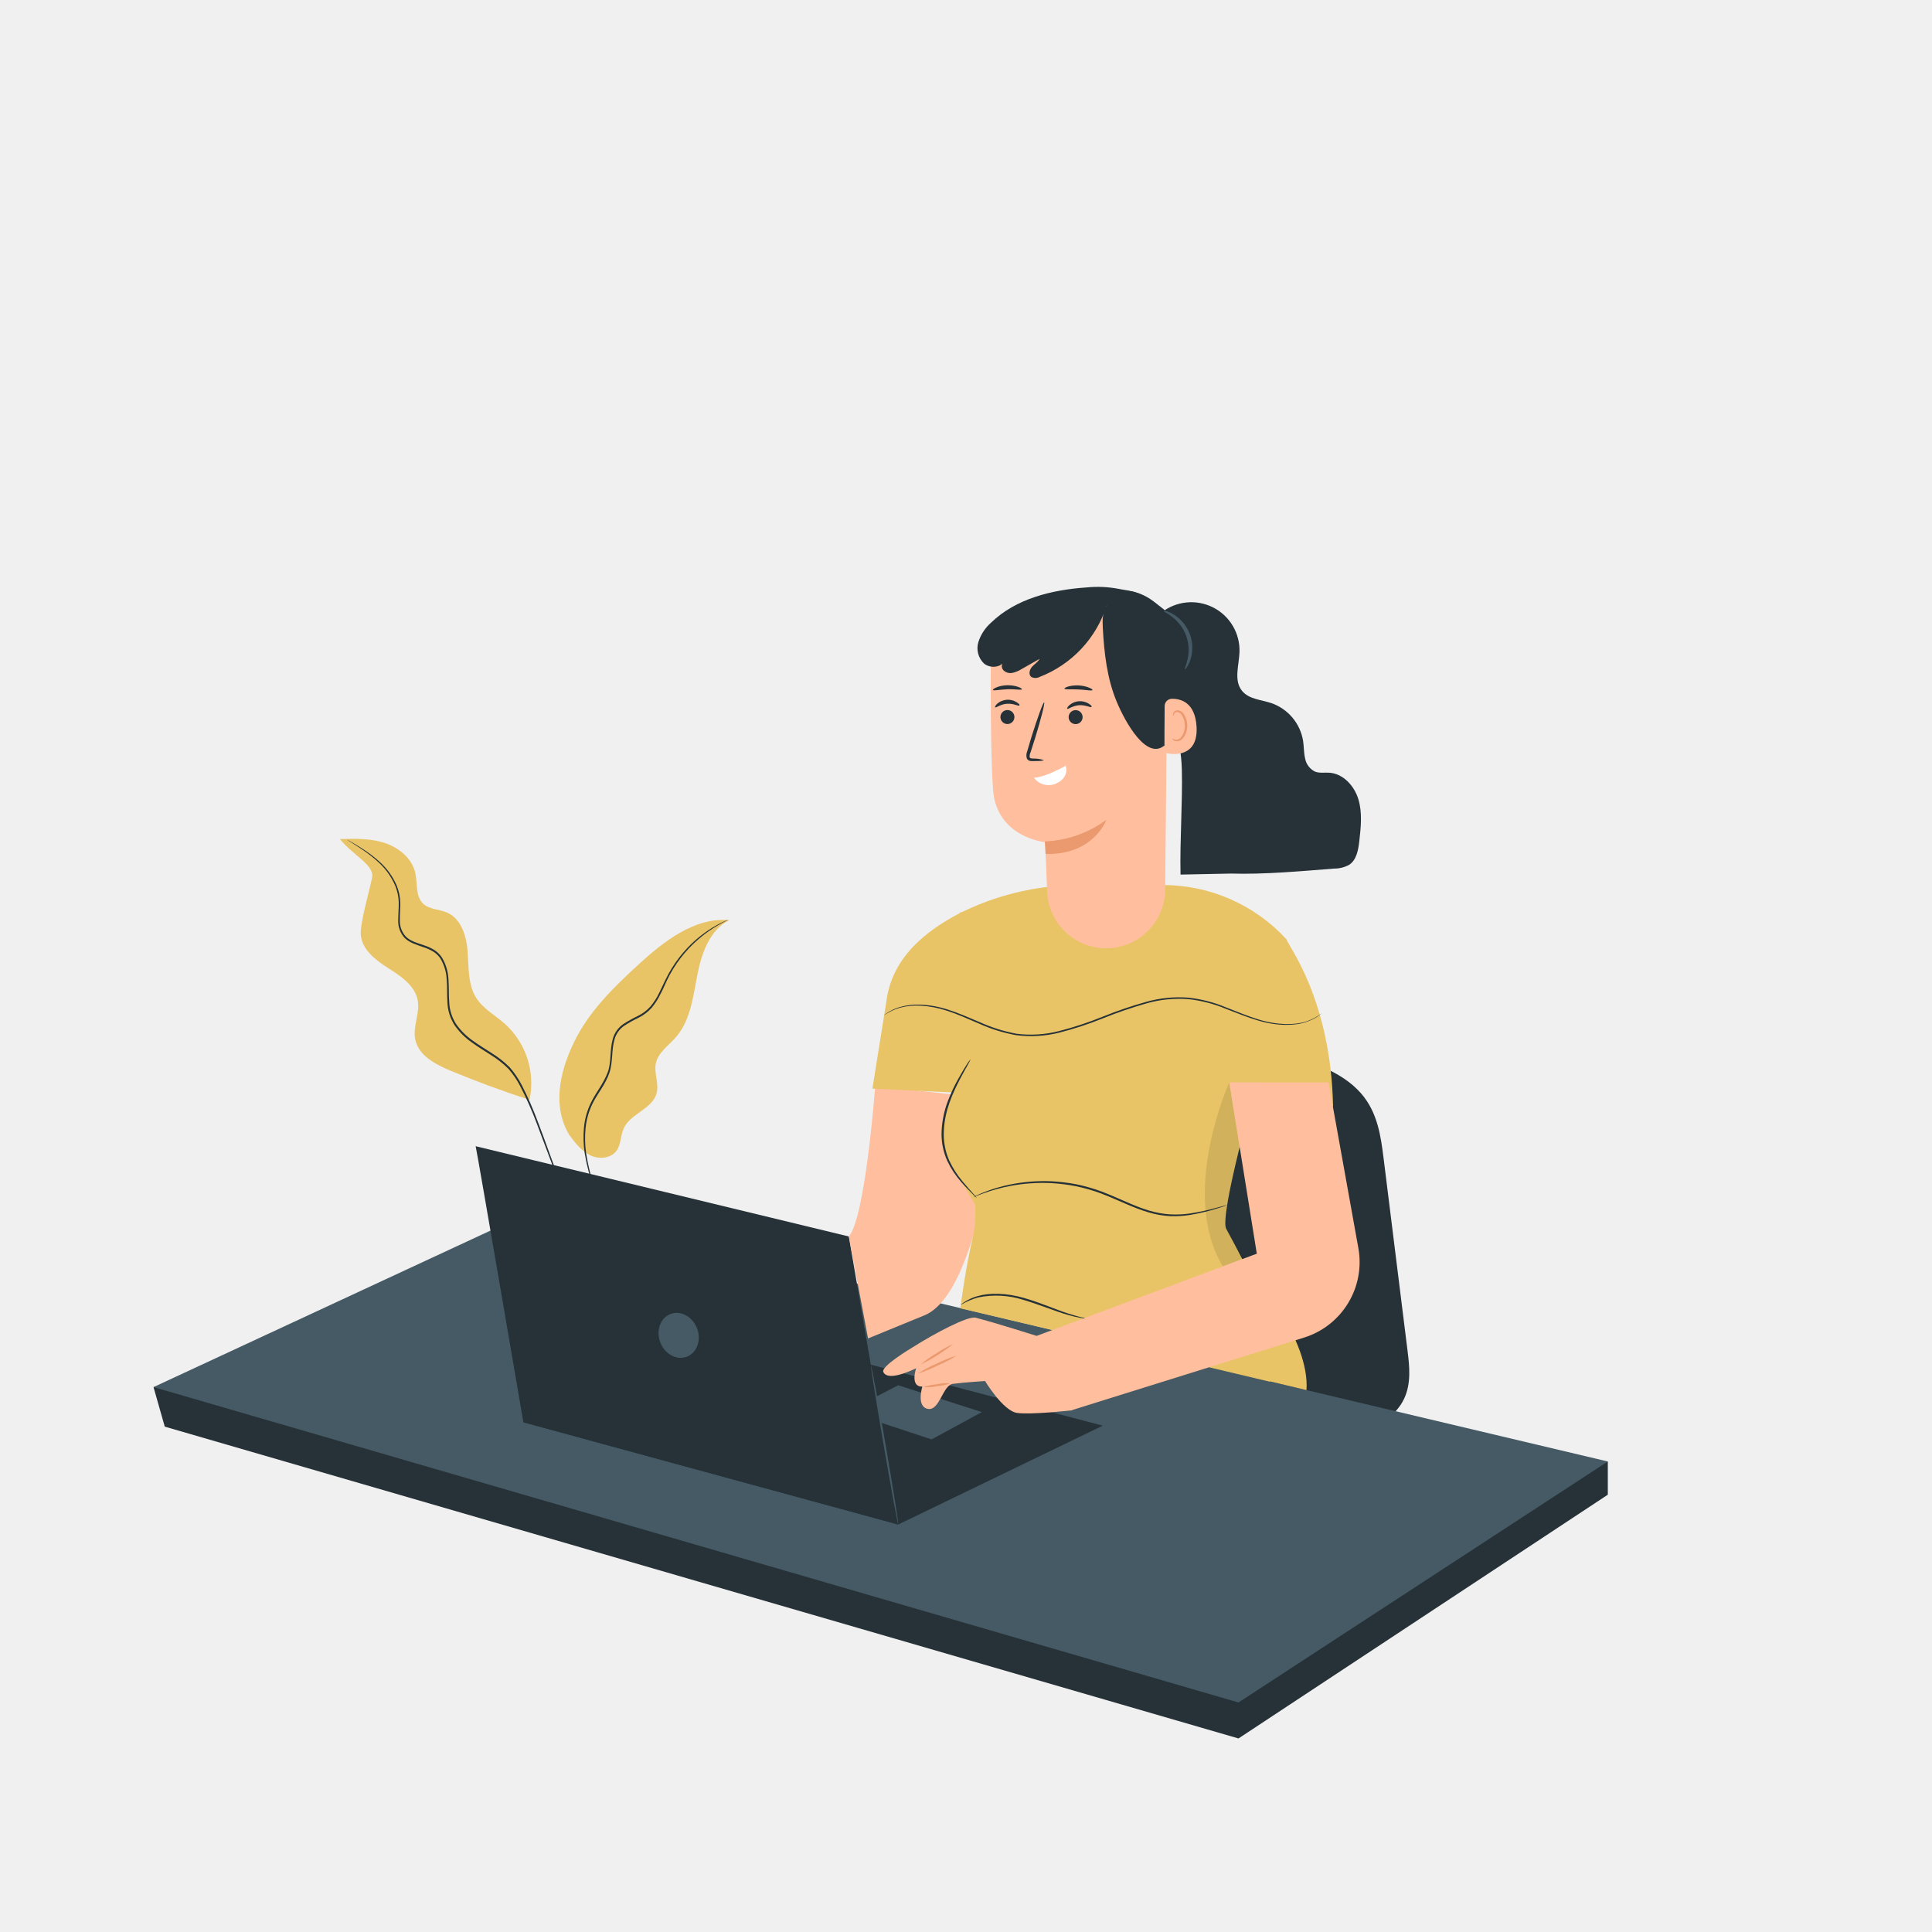
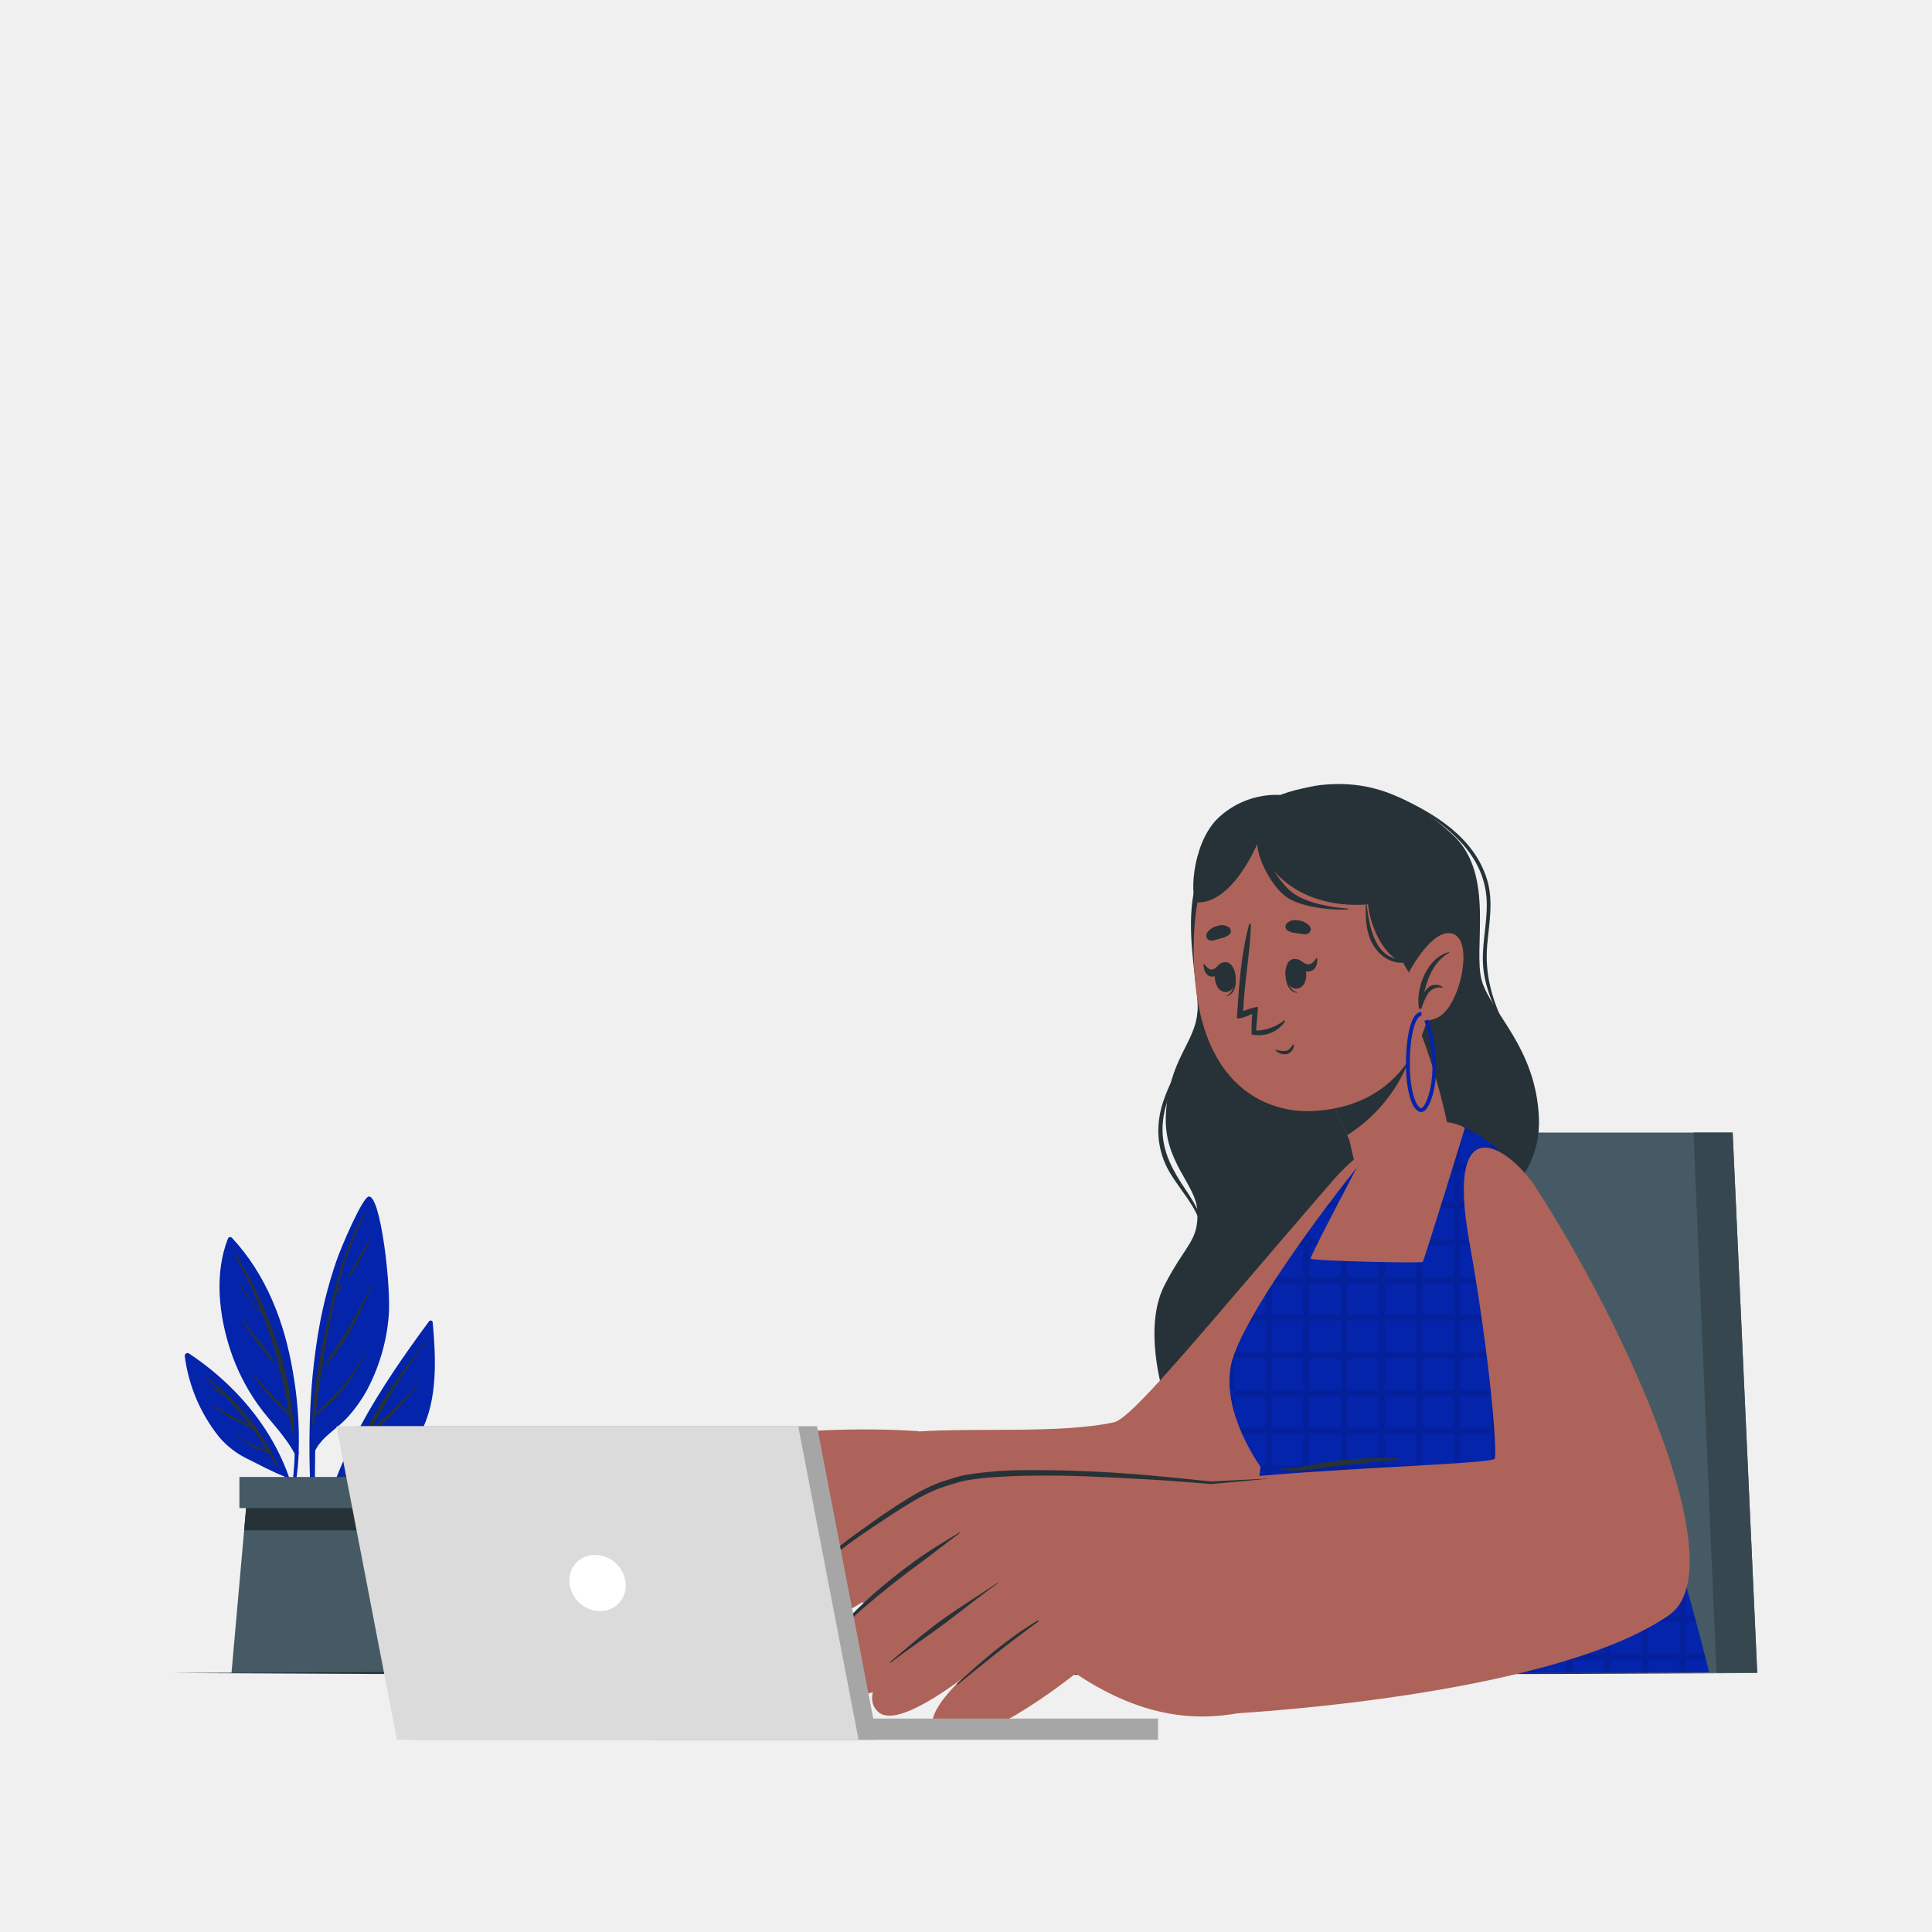
<svg xmlns="http://www.w3.org/2000/svg" viewBox="0 0 500 500">
-   <g id="freepik--Plants--inject-196">
-     <path d="M88,217.18c3.31,4.16,8.91,6.63,8.3,9.93-.55,2.94-3.17,11.83-2.93,14.81.31,3.88,3.87,6.58,7.15,8.66s6.93,4.55,7.6,8.38c.58,3.31-1.32,6.7-.67,10,.81,4.18,5.21,6.5,9.14,8.13q10.07,4.19,20.45,7.55A20.74,20.74,0,0,0,130.71,265c-2.54-2.24-5.69-3.92-7.49-6.79-2.15-3.43-1.9-7.76-2.18-11.79s-1.61-8.6-5.31-10.23c-2.06-.91-4.64-.79-6.25-2.35-2-1.93-1.4-5.2-2-7.91-.84-3.78-4.25-6.57-7.94-7.78s-7.65-1.1-11.53-1" style="fill:#E8C466" />
-     <path d="M147.45,293.92c-4.6-7.46-2.68-16.44,1.16-24.32s10.27-14.17,16.74-20.08,14.47-12.2,23.36-11.38c-5.1,2.57-7.19,8.69-8.27,14.31s-1.77,11.68-5.54,16c-1.89,2.16-4.58,3.93-5.17,6.74-.53,2.55.87,5.24.2,7.75-1.09,4.08-6.76,5.23-8.51,9.07-.85,1.86-.67,4.14-1.86,5.79-1.52,2.1-4.74,2.28-7,1.1s-3.9-3.35-5.42-5.44" style="fill:#E8C466" />
-     <path d="M149.16,315a31.16,31.16,0,0,1-2.32-4.15c-1.34-2.76-3-6.88-4.88-12-1-2.57-2-5.38-3.15-8.37a87.75,87.75,0,0,0-4.16-9.35,22.25,22.25,0,0,0-3.07-4.52,25.08,25.08,0,0,0-4.49-3.55c-1.64-1.07-3.37-2.08-5-3.29a17.89,17.89,0,0,1-4.41-4.4,11.71,11.71,0,0,1-1.89-5.95c-.15-2.05,0-4.06-.19-6a11.5,11.5,0,0,0-1.63-5.37A6.08,6.08,0,0,0,112,246.2a12,12,0,0,0-2.46-1.09c-1.67-.59-3.48-1.08-4.79-2.34a6.42,6.42,0,0,1-1.69-4.73c0-1.63.18-3.17.13-4.64a12.2,12.2,0,0,0-.88-4.11,17.38,17.38,0,0,0-4.16-5.95,32.43,32.43,0,0,0-4.34-3.44c-1.26-.85-2.27-1.48-2.95-1.91l-.77-.49a1.52,1.52,0,0,1-.26-.19l.28.14.8.45c.7.4,1.73,1,3,1.83a31.63,31.63,0,0,1,4.43,3.4,17.5,17.5,0,0,1,4.3,6,12.34,12.34,0,0,1,.94,4.23c.06,1.52-.13,3.07-.1,4.66a6,6,0,0,0,1.58,4.4c1.19,1.15,2.93,1.63,4.63,2.21a13.14,13.14,0,0,1,2.56,1.13,6.64,6.64,0,0,1,2.09,2,11.85,11.85,0,0,1,1.71,5.59c.17,2,.05,4,.21,6a11.18,11.18,0,0,0,1.8,5.7,17.4,17.4,0,0,0,4.29,4.27c1.62,1.19,3.35,2.2,5,3.29a25.29,25.29,0,0,1,4.57,3.62,23.18,23.18,0,0,1,3.14,4.65,87.92,87.92,0,0,1,4.13,9.42c1.16,3,2.16,5.82,3.1,8.39,1.86,5.14,3.43,9.27,4.71,12.05.66,1.37,1.16,2.45,1.57,3.14.18.33.32.6.44.81A1.29,1.29,0,0,1,149.16,315Z" style="fill:#263238" />
-     <path d="M188.5,238a4.33,4.33,0,0,1-.79.43c-.52.26-1.29.66-2.24,1.23a33.69,33.69,0,0,0-7.29,5.88,32.85,32.85,0,0,0-3.92,5.13,35.11,35.11,0,0,0-1.72,3.17c-.53,1.12-1,2.3-1.64,3.48a17.08,17.08,0,0,1-2.21,3.45,11,11,0,0,1-3.4,2.6,33.26,33.26,0,0,0-3.78,2.12,6.34,6.34,0,0,0-2.46,3.46c-.84,2.85-.39,5.94-1.36,8.75s-2.79,5-4,7.25a18.42,18.42,0,0,0-2.14,7,26.89,26.89,0,0,0,.13,6.45,56,56,0,0,0,2.23,9.13c.33,1,.59,1.84.78,2.44a4.76,4.76,0,0,1,.24.86.88.88,0,0,1-.1-.2q-.09-.26-.24-.63c-.21-.54-.51-1.36-.87-2.41a51.14,51.14,0,0,1-2.4-9.14,26.91,26.91,0,0,1-.2-6.54,18.65,18.65,0,0,1,2.15-7.2c1.26-2.34,3-4.51,4-7.18s.47-5.72,1.34-8.74a6.91,6.91,0,0,1,2.65-3.73,34.46,34.46,0,0,1,3.85-2.15,10.6,10.6,0,0,0,3.26-2.48,16.72,16.72,0,0,0,2.16-3.34c.59-1.16,1.11-2.33,1.66-3.46a34.77,34.77,0,0,1,1.76-3.2,32.89,32.89,0,0,1,4-5.16,31.81,31.81,0,0,1,7.45-5.79,24.06,24.06,0,0,1,2.3-1.15A6.71,6.71,0,0,1,188.5,238Z" style="fill:#263238" />
+   <g id="freepik--Plant--inject-80">
+     <path d="M111,342c-12.44,16.85-25.41,36.4-28.57,57.53a.28.28,0,0,0,.55.11,124.71,124.71,0,0,1,5.5-16.92c8.18-2.25,16.21-4.1,20.5-12.22,4.38-8.34,3.82-19.22,3-28.31C111.89,341.65,111.23,341.63,111,342Z" style="fill:#0424AC" />
+     <path d="M88.58,382.51c5.59-12.54,12.77-25.13,21.89-35.45.06-.06.15,0,.1.11-6,7.34-10.51,15.34-14.94,23.48,4.12-4.18,8.63-7.93,12.53-12.36.08-.09.2,0,.13.12-3.88,4.65-8.11,9.7-13.15,13.14-1.36,2.5-2.72,5-4.11,7.51.34-.19.69-.36,1-.53.06,0,.11.06.05.09-.38.2-.76.4-1.16.57-.66,1.18-1.31,2.37-2,3.55C88.83,383,88.46,382.78,88.58,382.51Z" style="fill:#263238" />
+     <path d="M92.74,378.14a74.54,74.54,0,0,0,9.55-6.38c.08-.07.2.05.12.12a51,51,0,0,1-9.53,6.49C92.72,378.45,92.59,378.22,92.74,378.14Z" style="fill:#263238" />
+     <path d="M81,396.34c0,.25.46.25.46,0,.06-7,0-13.95.11-20.94,1.78-3.6,5.6-5.59,8.26-8.47a37.41,37.41,0,0,0,5-6.91,49.57,49.57,0,0,0,5.75-19.19c.74-7.45-2.09-32-5.22-31.15-1.63.44-6.89,12.6-8.29,16.62a115.48,115.48,0,0,0-5,20.39C79.51,363.05,79.73,379.86,81,396.34Z" style="fill:#0424AC" />
+     <path d="M80.92,366.32l0,0c.38-8.81,2.37-17.7,4.22-26.24,2-9.2,4.34-17.86,9.08-26.06.08-.16.31,0,.23.13a97.36,97.36,0,0,0-7.29,20c.32-.49.7-1,1-1.43.13-.19.44,0,.31.18A12.25,12.25,0,0,1,87.05,335L87,335c-1.63,6.58-2.8,13.3-3.8,20l.22-.26c0-.05.14,0,.1.08-.12.22-.26.44-.39.67-.51,3.4-1,6.8-1.45,10.17,6.07-5.18,11.24-11.29,14.17-18.82,0,0,.07,0,0,0-2.86,7.8-7.37,14.74-14.31,19.48l-.39,2.72c0,.19-.32.14-.32,0,0-.81,0-1.61.07-2.41A.2.2,0,0,1,80.92,366.32Z" style="fill:#263238" />
+     <path d="M83.78,353.57c4.63-6.92,9-13.63,12.35-21.28,0-.08.18,0,.15.07C93.42,340,89.42,347.65,84,353.75,83.9,353.87,83.68,353.71,83.78,353.57Z" style="fill:#263238" />
+     <path d="M89.93,330.58c1.92-3.39,3.95-6.7,5.75-10.16,0-.1.19,0,.15.08a53.15,53.15,0,0,1-5.6,10.26A.18.18,0,0,1,89.93,330.58Z" style="fill:#263238" />
+     <path d="M89.18,332.06a0,0,0,0,1,0,.06S89.15,332.06,89.18,332.06Z" style="fill:#263238" />
+     <path d="M76.26,376.22a71.51,71.51,0,0,1-1.62,13.7c.07.5.14,1,.21,1.51a65.66,65.66,0,0,0,2.45-15.28.48.48,0,0,0,0-.48h0A100.7,100.7,0,0,0,75.79,355C73.63,342.17,68.93,329.9,60,320.31a.65.65,0,0,0-1,.2c-3.6,9.15-2.34,20.07.72,29.2a53.29,53.29,0,0,0,7.08,13.87C69.88,367.88,73.78,371.52,76.26,376.22Z" style="fill:#0424AC" />
+     <path d="M61.06,324.59c8.45,13.72,14.33,30,15,46.19,0,.28-.47.36-.51.07-.2-1.46-.42-2.9-.65-4.34h0c-3.49-3.34-7.08-6.88-9.59-11.06,0-.08.06-.16.12-.1a116.27,116.27,0,0,0,9.32,10.14c-.61-3.58-1.32-7.11-2.17-10.58l-.67-.78c-.15-.18.1-.43.25-.26l.2.23a122.73,122.73,0,0,0-4.42-14c-2.15-2.57-4.55-4.78-6.12-7.88a.06.06,0,0,1,.11-.06c1.26,1.77,2.48,3.54,3.91,5.19.57.65,1.19,1.26,1.78,1.9a108.7,108.7,0,0,0-6.91-14.43C60.61,324.57,60.93,324.39,61.06,324.59Z" style="fill:#263238" />
+     <path d="M62.77,341.51c2.73,3.68,5.85,7.19,8.38,11,.08.11-.08.22-.17.13-3.26-3.06-6-7.24-8.39-11C62.51,341.5,62.69,341.41,62.77,341.51Z" style="fill:#263238" />
+     <path d="M71.54,353.35l.11.12a.08.08,0,1,1-.12.12l-.12-.11A.09.09,0,0,1,71.54,353.35Z" style="fill:#263238" />
+     <path d="M47.82,351a42.09,42.09,0,0,0,8.92,20.93A22.23,22.23,0,0,0,64,377.53c3.13,1.55,6.41,3.34,9.65,4.61A62.66,62.66,0,0,1,77,394.28c.11-.36.21-.72.31-1.08-2.08-17.87-13.64-33.14-28.43-42.94A.72.72,0,0,0,47.82,351Z" style="fill:#0424AC" />
+     <path d="M52.93,356.24c-.1-.09,0-.28.15-.19a60.39,60.39,0,0,1,18.84,23.22c.11.24-.22.46-.36.22-.69-1.21-1.39-2.38-2.1-3.53h0c-3.38-.64-6.58-3-9.08-5.27-.07-.06,0-.16.1-.1a20.42,20.42,0,0,0,4.27,3c1.38.7,2.86,1.14,4.29,1.7q-1.87-3-3.92-5.73A39.27,39.27,0,0,1,55,363.85c-.1-.07,0-.23.09-.16a103.08,103.08,0,0,0,9.43,5A83.88,83.88,0,0,0,57.84,361c-1.15-.61-2.32-1.22-3.43-1.86a.1.1,0,0,1,.08-.18,12.73,12.73,0,0,1,2.62,1.29C55.78,358.87,54.4,357.54,52.93,356.24Z" style="fill:#263238" />
+     <path d="M53.24,362.41a3.93,3.93,0,0,1,.57.41c.06,0,0,.11-.07.09a3.91,3.91,0,0,1-.59-.34C53.05,362.51,53.14,362.34,53.24,362.41Z" style="fill:#263238" />
+     <polygon points="100.43 432.97 59.91 432.97 63.18 396.06 63.9 387.93 96.44 387.93 97.16 396.06 100.43 432.97" style="fill:#455a64" />
+     <polygon points="97.16 396.06 63.18 396.06 63.9 387.93 96.44 387.93 97.16 396.06" style="fill:#263238" />
+     <rect x="61.96" y="382.24" width="36.42" height="8.05" style="fill:#455a64" />
  </g>
-   <g id="freepik--Character--inject-196">
-     <path d="M300.4,273.19c9.38-.81,18.91-1.62,28.24-.5s18.57,4.47,23.63,10.31c4.25,4.91,5.08,11,5.8,16.75l6.18,49.65c.53,4.21,1,8.58-.86,12.58-4.12,8.75-19.29,12.88-31.38,10.15a37.26,37.26,0,0,1-25.15-19.46c-4.31-8.7-4.86-18.12-5.36-27.36L298.75,275l1.22-.8" style="fill:#263238" />
-     <polygon points="39.73 358.98 42.64 369.21 320.52 449.91 416.1 386.83 416.1 378.23 39.73 358.98" style="fill:#263238" />
-     <polygon points="139.41 312.68 416.1 378.23 320.52 440.6 39.73 358.98 139.41 312.68" style="fill:#455a64" />
-     <polygon points="285.39 368.96 232.47 394.54 135.45 368.08 183.08 342.06 285.39 368.96" style="fill:#263238" />
-     <polygon points="227.04 367.88 241.09 372.52 254.1 365.45 232.45 358.5 219.81 365.06 227.04 367.88" style="fill:#455a64" />
-     <path d="M123.1,296.64c.44,1.76,12.35,71.44,12.35,71.44l97,26.46L219.68,320Z" style="fill:#263238" />
-     <path d="M225.41,353.39c.14,0,1.84,9.17,3.79,20.53s3.42,20.6,3.27,20.62-1.83-9.17-3.78-20.53S225.27,353.41,225.41,353.39Z" style="fill:#455a64" />
-     <path d="M180.39,343.75c1.18,3.05,0,6.34-2.62,7.36s-5.7-.63-6.88-3.68,0-6.34,2.61-7.36S179.21,340.7,180.39,343.75Z" style="fill:#455a64" />
-     <path d="M219.68,320c4.32-5,6.83-39,6.83-39l32,3.6h0s-4.61,49.81-19.23,55.79l-14.63,6" style="fill:#ffbe9d" />
-     <path d="M324.81,330.67s14.16,15.87,13.31,29.09l-25.13-6,9.69-23.13" style="fill:#E8C466" />
-     <path d="M345,286.26c-.62-27.79-11.6-41.39-12.05-43.15a43.31,43.31,0,0,0-32-14.06l-29.83.48A69.3,69.3,0,0,0,249.06,236l-.74.21v.15c-8.44,4.41-17.5,11.27-18.93,22.84l-3.61,22.53,20.74,1h0c-2.11,7.54-4.44,8.51-2,15.95l7.9,13.11c0,10.45-.7,4.12-3.91,26.79l80.12,19c4.65-4.58,1.11-17-11.29-39.57-1.85-3.38,7.76-37.38,7.76-37.38L343,286.84" style="fill:#E8C466" />
-     <path d="M251.2,274.11a9.31,9.31,0,0,1-.72,1.42c-.5.9-1.22,2.18-2.07,3.79-1.64,3.21-3.93,7.86-4.15,13.41a16.86,16.86,0,0,0,1.37,7.55,24.51,24.51,0,0,0,3.39,5.36c1.15,1.41,2.15,2.49,2.83,3.26a8.83,8.83,0,0,1,1,1.21A10.23,10.23,0,0,1,251.7,309c-.72-.72-1.77-1.77-3-3.17a23.19,23.19,0,0,1-3.54-5.39,16.87,16.87,0,0,1-1.46-7.77,24.74,24.74,0,0,1,1.61-7.73,42.36,42.36,0,0,1,2.74-5.83c.89-1.6,1.67-2.86,2.21-3.72A9.94,9.94,0,0,1,251.2,274.11Z" style="fill:#263238" />
-     <path d="M342.09,262.22l-.23.2c-.16.12-.39.32-.71.55a12.46,12.46,0,0,1-3.11,1.51c-2.85,1-7.41,1.15-12.57-.41-2.58-.76-5.31-1.88-8.24-3a35.08,35.08,0,0,0-9.64-2.49,31,31,0,0,0-10.9,1.1,112.77,112.77,0,0,0-11.25,3.86,88,88,0,0,1-11.36,3.72,30,30,0,0,1-11.11.64,40.68,40.68,0,0,1-9.61-3c-2.9-1.24-5.57-2.44-8.11-3.27a27.33,27.33,0,0,0-7-1.37,17.38,17.38,0,0,0-5.36.54,14.23,14.23,0,0,0-4.16,2s.07-.07.23-.2.4-.31.73-.53a12.93,12.93,0,0,1,3.14-1.43,17,17,0,0,1,5.44-.64,26.84,26.84,0,0,1,7.12,1.31c2.57.81,5.26,2,8.16,3.22a41.08,41.08,0,0,0,9.52,3,29.57,29.57,0,0,0,10.93-.67,87,87,0,0,0,11.29-3.71,109.37,109.37,0,0,1,11.3-3.86,31.4,31.4,0,0,1,11.08-1.09,35.26,35.26,0,0,1,9.74,2.56c2.94,1.14,5.64,2.27,8.19,3.05,5.1,1.58,9.58,1.47,12.41.57A14.2,14.2,0,0,0,342.09,262.22Z" style="fill:#263238" />
-     <path d="M317.49,311.9a3,3,0,0,1-.64.25l-1.88.6a50.33,50.33,0,0,1-7.08,1.69,26,26,0,0,1-5,.3,24,24,0,0,1-5.71-1c-3.93-1.14-7.91-3.23-12.26-4.89a45.83,45.83,0,0,0-6.52-1.87,49.29,49.29,0,0,0-6.27-.79,45.38,45.38,0,0,0-10.67.73,43.59,43.59,0,0,0-7,1.93c-.81.26-1.42.55-1.84.7a3,3,0,0,1-.66.22,6.46,6.46,0,0,1,.62-.32c.41-.18,1-.49,1.81-.79a39.06,39.06,0,0,1,7-2.1,44,44,0,0,1,10.76-.85,48.57,48.57,0,0,1,6.35.77,45.27,45.27,0,0,1,6.6,1.89c4.4,1.67,8.35,3.76,12.22,4.91a24.21,24.21,0,0,0,5.59,1,26.45,26.45,0,0,0,5-.23,57.9,57.9,0,0,0,7.07-1.52l1.91-.51A2.91,2.91,0,0,1,317.49,311.9Z" style="fill:#263238" />
-     <path d="M281.16,341.24a5.09,5.09,0,0,1-1.33-.14,30.16,30.16,0,0,1-3.56-.84c-3-.82-6.9-2.52-11.38-3.84a23.16,23.16,0,0,0-11.75-.64,17.28,17.28,0,0,0-4.51,1.94s.07-.1.25-.24a6.29,6.29,0,0,1,.81-.58,12,12,0,0,1,3.36-1.48c3-.89,7.44-.83,12,.5s8.41,3.08,11.34,4c1.46.47,2.66.8,3.49,1A7.35,7.35,0,0,1,281.16,341.24Z" style="fill:#263238" />
-     <g style="opacity:0.1">
-       <path d="M318.14,280.12s-13.06,28.79-1.67,47.61l5.34-2-4.47-7.8a8.71,8.71,0,0,1-.15-3.62c.66-4.1,1.93-10.79,3.63-17.53Z" />
-     </g>
-     <path d="M296.34,176.2c6.44,5.62,9.31,14.46,9.52,23s-.54,18.23-.34,27.14l13.06-.26c8.63.26,18.41-.65,26.67-1.29a8,8,0,0,0,3.95-1c1.9-1.29,2.33-3.86,2.59-6.14.41-3.59.8-7.3-.23-10.76s-3.89-6.65-7.49-6.91c-1.27-.09-2.6.18-3.78-.3a4.77,4.77,0,0,1-2.55-3.49c-.33-1.46-.28-3-.5-4.46a12.47,12.47,0,0,0-8.17-9.75c-2.68-.91-5.91-1-7.67-3.24-2.14-2.69-.74-6.58-.62-10a12.48,12.48,0,0,0-20.21-10.2" style="fill:#263238" />
-     <path d="M286.24,245.41h0A15.29,15.29,0,0,1,271,230.77c-.28-6.58-.51-12.82-.51-12.82S257.9,216.78,257,204.37s-.52-41.06-.52-41.06h0a43.24,43.24,0,0,1,43.71,2.77l1.93,1.31-.57,62.86A15.3,15.3,0,0,1,286.24,245.41Z" style="fill:#ffbe9d" />
-     <path d="M262,186.85a1.81,1.81,0,1,0-2.56,0A1.8,1.8,0,0,0,262,186.85Z" style="fill:#263238" />
-     <path d="M257.54,183.05c.21.21,1.37-.81,3.08-.92s3,.69,3.18.46-.13-.48-.7-.86a4.25,4.25,0,0,0-5,.37C257.6,182.56,257.44,183,257.54,183.05Z" style="fill:#263238" />
-     <path d="M277.33,184.11a1.81,1.81,0,1,0,2.52.44A1.81,1.81,0,0,0,277.33,184.11Z" style="fill:#263238" />
-     <path d="M276.2,183.43c.21.21,1.37-.81,3.08-.92s3,.69,3.18.46-.13-.48-.69-.86a4.22,4.22,0,0,0-2.56-.63,4.18,4.18,0,0,0-2.44,1C276.26,182.94,276.1,183.34,276.2,183.43Z" style="fill:#263238" />
-     <path d="M270.13,196.72a8.38,8.38,0,0,0-2.8-.41c-.45,0-.81-.1-.85-.34a2.35,2.35,0,0,1,.24-1.3c.37-1.16.74-2.33,1.14-3.56,1.56-5.07,2.62-9.24,2.36-9.32s-1.73,4-3.3,9c-.36,1.24-.71,2.42-1.06,3.58a2.87,2.87,0,0,0-.13,1.88,1.19,1.19,0,0,0,.81.67,3.11,3.11,0,0,0,.77.05C269.05,197,270.13,196.86,270.13,196.72Z" style="fill:#263238" />
-     <path d="M275.81,198.27c1.72-1.17-4.75,2.91-8.24,3a4.72,4.72,0,0,0,5.69,1.53C276.9,201.17,275.81,198.27,275.81,198.27Z" style="fill:#fff" />
-     <path d="M270.42,217.77a28.87,28.87,0,0,0,15.9-5.6s-3.27,9.18-15.73,8.82Z" style="fill:#eb996e" />
-     <path d="M301.25,193c-4.49,3.62-9.93-5.75-12.34-11.62s-3.15-12.37-3.5-18.78c-.12-2.1-.14-4.4,1.08-6.05s1.73.28,3.27-1.24c2.65-2.62.13-2.63,2.78-2.31,4.53.55,14.4,8.4,15.23,13.15s.16,9.63-.51,14.41c-.31,2.18-.62,4.37-.92,6.55a10.71,10.71,0,0,1-1.3,4.42c-.83,1.28-2.46,2.11-3.79,1.47" style="fill:#263238" />
-     <path d="M301.41,182.73a1.88,1.88,0,0,1,1.79-1.88c2.32-.06,6.11.86,6.47,7.26.51,9.13-8.28,6.85-8.31,6.59S301.39,186.29,301.41,182.73Z" style="fill:#ffbe9d" />
-     <path d="M303.37,191.11s.17.1.44.21a1.54,1.54,0,0,0,1.19,0c.95-.41,1.68-2,1.63-3.63a5.24,5.24,0,0,0-.57-2.26,1.86,1.86,0,0,0-1.27-1.15.79.79,0,0,0-.91.49c-.11.26,0,.44-.09.46s-.21-.15-.15-.53a1,1,0,0,1,.32-.59,1.2,1.2,0,0,1,.87-.28,2.23,2.23,0,0,1,1.74,1.32,5.37,5.37,0,0,1,.7,2.52c0,1.84-.81,3.62-2.11,4.07a1.66,1.66,0,0,1-1.46-.16C303.4,191.33,303.34,191.13,303.37,191.11Z" style="fill:#eb996e" />
-     <path d="M286.44,156.61a29.27,29.27,0,0,1-17.39,18.58,2.29,2.29,0,0,1-2.16,0c-.76-.6-.47-1.86.17-2.59s1.53-1.24,2-2.09l-4.65,2.63a7.44,7.44,0,0,1-2.4,1,2.55,2.55,0,0,1-2.39-.75,1.55,1.55,0,0,1,.32-2.27c-1.05,1.72-3.74,1.88-5.29.59a5.47,5.47,0,0,1-1.45-5.54,11.23,11.23,0,0,1,3.26-5c6.43-6.26,15.78-8.53,24.73-9.14a28.64,28.64,0,0,1,8.27.36c2.7.6,6.88.38,11.75,5.71" style="fill:#263238" />
-     <path d="M264.46,178.38c-.1.29-1.73-.08-3.74,0s-3.64.45-3.75.18,1.49-1.18,3.72-1.22S264.57,178.13,264.46,178.38Z" style="fill:#263238" />
-     <path d="M282.73,178.59c-.1.28-1.68-.07-3.62-.16s-3.54.08-3.62-.21,1.55-.94,3.67-.83S282.83,178.33,282.73,178.59Z" style="fill:#263238" />
-     <path d="M306.64,173.23c-.15-.09.34-1,.69-2.56a11,11,0,0,0-.33-6.09,11.13,11.13,0,0,0-3.62-4.91c-1.27-1-2.23-1.37-2.17-1.53s1.11,0,2.59.93a10.07,10.07,0,0,1,4.24,11.8C307.47,172.5,306.73,173.3,306.64,173.23Z" style="fill:#455a64" />
-     <path d="M318.14,280.12l7.12,44.33-57.33,21.41L277.21,365l60.33-18.85a20.47,20.47,0,0,0,14-23.16l-7.71-42.85Z" style="fill:#ffbe9d" />
-     <path d="M268.28,345.73s-10.67-3.4-15.79-4.71c-2-.51-10.53,4-16.43,7.74,0,0-8.12,4.82-7.46,6.3.72,1.64,3.72,1.3,8.49-.94,0,0-1.67,4.83,1.61,4.73,0,0-1.63,5.23,1.44,5.77s3.79-6.13,6.49-6.49,8.3-.72,8.3-.72,4.65,7.71,8.26,8.25,14.36-.68,14.36-.68Z" style="fill:#ffbe9d" />
-     <path d="M246.68,347.85a47.16,47.16,0,0,1-8.38,5.28,24.54,24.54,0,0,1,4-2.86A24.23,24.23,0,0,1,246.68,347.85Z" style="fill:#eb996e" />
-     <path d="M247.6,350.82a30.25,30.25,0,0,1-4.92,2.56,29.83,29.83,0,0,1-5.13,2.08,29,29,0,0,1,4.91-2.56A29.74,29.74,0,0,1,247.6,350.82Z" style="fill:#eb996e" />
-     <path d="M245.94,358a12,12,0,0,1-3.42.73A12.17,12.17,0,0,1,239,359a11.75,11.75,0,0,1,3.42-.74A11.94,11.94,0,0,1,245.94,358Z" style="fill:#eb996e" />
+   <g id="freepik--Table--inject-80">
+     <polygon points="44.35 432.97 95.76 432.73 147.18 432.64 250 432.47 352.82 432.64 404.24 432.73 455.65 432.97 404.24 433.21 352.82 433.3 250 433.47 147.18 433.3 95.76 433.21 44.35 432.97" style="fill:#263238" />
+   </g>
+   <g id="freepik--Character--inject-80">
+     <polygon points="454.77 432.92 334.24 432.92 358.27 293.11 448.41 293.11 454.77 432.92" style="fill:#455a64" />
+     <polygon points="454.77 432.92 444.21 432.92 438.27 293.11 448.41 293.11 454.77 432.92" style="fill:#37474f" />
+     <path d="M320.52,215.8s8.46-11.15,21.13-12.61,23.43,2.69,34.42,12.94,5,29.54,7.45,37.77,14,17.28,14.75,35.4-16.35,25.81-21.47,32.81c-6.15,8.42-7,22-24.69,26.49-16.49,4.16-26.67-5-37-1A27.09,27.09,0,0,0,300.9,360s-5.06-16.51.41-27.26,8.93-11.41,8.57-19.32c-.33-7-8.79-12.63-8.15-24.94.74-14.25,7.39-18.28,8.18-26.5C310.72,253.46,301.07,223.51,320.52,215.8Z" style="fill:#263238" />
+     <path d="M301,289.93c1.11-10,9.43-18,9-28.13a0,0,0,0,0-.05,0c-.73,10.6-9.4,18.54-10.12,29.29a21.15,21.15,0,0,0,3.13,12.72c3.43,5.62,8.44,10.29,8.45,17.34,0,.22.34.19.35,0,.21-4.92-2-8.93-4.69-12.91C303.17,302.47,300.16,297.1,301,289.93Z" style="fill:#263238" />
+     <path d="M384.9,244.42c.51-5.7,1.65-11.29-.09-16.91-3.34-10.76-13.51-17-23.17-21.36h0c10.69,5.83,22.76,13.75,23.13,27.31.16,5.93-1.57,11.78-.82,17.72.64,5.08,2.82,9.95,5.26,14.4.07.13.29,0,.23-.11C386.1,258.61,384.22,252.14,384.9,244.42Z" style="fill:#263238" />
+     <path d="M380.56,317c-7.83,10.21-9.42,26.69-22.8,32.06-7.45,3-15.38,2.36-23,.36-5.93-1.57-11.82-3.59-18-2.74-.06,0-.06.12,0,.11,8-.78,14.83,2.64,22.4,4.32,6.54,1.46,13.92,1.19,20.06-1.72,13-6.14,13.85-22,21.35-32.36C380.61,317,380.58,316.93,380.56,317Z" style="fill:#263238" />
+     <path d="M362.17,310.4c-4.87,30.42-29.82,104.81-49.51,113.43-17.42,7.62-65.24,9.84-82.71,5.79-8-1.85-5-58.29,7.31-59.13,15.44-1.05,37.21.58,51-2.39,4.87-1.05,23.27-24,56.32-62.16C356.83,291.75,364.91,293.28,362.17,310.4Z" style="fill:#ad6359" />
+     <path d="M253.37,426.85c-1,.5-15,7.56-23.7,10.07-6.47,1.88-25.25,6.78-28-.14-1.9-4.72,8.8-8.9,16.31-12,3.95-1.65,8.82-5.78,7.65-8.32-2-4.45-12.21,0-18.9,3.9-12.94,7.52-30.18,21.06-38.08,14.49-3-2.48.48-7,5.56-11.43-8.24,5.16-17,9.4-20.45,6.77-2-1.49-2.05-3.54-1-5.89-2.54.83-4.79.67-6.36-1-2.67-2.8-1.37-6.94,1.56-11.18a3.16,3.16,0,0,1-2.43-1.59c-5.67-8.65,22.7-33.46,32.52-35.78,28.87-6.87,59.58-4.37,59.58-4.37C249,379.43,253.39,426.83,253.37,426.85Z" style="fill:#ad6359" />
+     <path d="M210.92,400.27a49.14,49.14,0,0,0-19.26,7.41c-7.32,4.83-12.18,10.49-18.32,16.18-.16.15.07.41.23.26,2.93-2.71,15.05-12.88,18.19-15.2a46.74,46.74,0,0,1,19.18-8.53C211,400.38,211,400.26,210.92,400.27Z" style="fill:#263238" />
+     <path d="M205.54,388c-7.59,2.08-15.37,4.17-22.41,7.76-7.71,3.93-13.74,10.33-19.67,16.5q-5.34,5.55-10.43,11.33c-.14.16.07.42.23.26q9-9.56,18.61-18.55a61.84,61.84,0,0,1,20.44-12.88c4.34-1.65,8.8-3,13.25-4.28C205.65,388.13,205.62,388,205.54,388Z" style="fill:#263238" />
+     <path d="M197.43,377.31c-7.37,1.51-13.8,2.81-20.33,6.76-8.64,5.23-17,14-19.91,17.16-3.24,3.45-6.35,7-9.41,10.61-.13.15.12.37.25.23a246.31,246.31,0,0,1,22.49-22.28,48.92,48.92,0,0,1,12.58-8.17,87.18,87.18,0,0,1,14.34-4.26S197.46,377.3,197.43,377.31Z" style="fill:#263238" />
+     <path d="M319.24,433.13l123.09-.31s-25.13-103.91-52.27-132.9c-12.35-13.2-24.42-11.18-34.65-2.69-2.55,2.12-34.19,42.27-36.87,56.27-2.37,12.37,7.69,26.1,7.69,26.1Z" style="fill:#0424AC" />
+     <path d="M319.4,350.5v15a30.17,30.17,0,0,1-.91-4.16c-.09-.53-.16-1.07-.2-1.61a22.17,22.17,0,0,1,.25-6.19,15.9,15.9,0,0,1,.5-1.94C319.15,351.22,319.27,350.86,319.4,350.5Zm0,82.63V431.9l-.16,1.23ZM327.53,335v98.07h1.61V332.51C328.59,333.36,328.06,334.2,327.53,335Zm9.74-14.48V433.08h1.61V318.31ZM347,307.45V433.06h1.61V305.37C348.1,306,347.56,306.73,347,307.45Zm9.74-11.28V433h1.61V295C357.82,295.37,357.28,295.76,356.75,296.17Zm9.74-5V433h1.61V290.78C367.56,290.87,367,291,366.49,291.14Zm9.74-.14V433h1.61V291.46C377.3,291.28,376.76,291.13,376.23,291Zm9.74,5.08V433h1.61V297.47C387,297,386.5,296.52,386,296.08ZM395.71,307V432.94h1.61V309.44C396.79,308.61,396.25,307.81,395.71,307Zm9.74,16.9v109h1.61V327.24C406.53,326.12,406,325,405.45,323.93Zm11.27,26c-.5-1.3-1-2.6-1.52-3.89v86.83h1.6V350Zm8.22,23v59.95h1.6v-55.1C426,376.16,425.48,374.54,424.94,372.91Zm10.89,35.48c-.37-1.31-.75-2.66-1.15-4v28.49h1.6V410ZM378,291.51H365.27a25.56,25.56,0,0,0-3.76,1.6h20.07A23.51,23.51,0,0,0,378,291.51Zm13.28,9.74H351.91l-1.3,1.6h42C392.15,302.3,391.71,301.77,391.26,301.25Zm7,9.74h-54l-1.19,1.6h56.19C399,312.05,398.63,311.51,398.3,311Zm5.53,9.74H337.15L336,322.34h68.64Zm4.74,9.74h-78.1c-.36.54-.71,1.08-1.05,1.61H409.3C409.06,331.54,408.81,331,408.57,330.47Zm4.25,9.74H324.43c-.32.55-.62,1.08-.91,1.61h90C413.27,341.28,413,340.74,412.82,340.21Zm4,10V350H319.4v.55c-.13.36-.25.72-.36,1.06h98.3Zm3.55,9.53H318.29c0,.54.11,1.08.2,1.61H420.93C420.74,360.76,420.54,360.22,420.35,359.69Zm3.41,9.74h-103c.22.55.44,1.09.67,1.61H424.31C424.13,370.5,424,370,423.76,369.43Zm3.24,9.74H325.92l.31.43-.15,1.18H427.52C427.35,380.25,427.17,379.71,427,379.17Zm3.08,9.74H325l-.21,1.61H430.57C430.41,390,430.24,389.45,430.08,388.91Zm2.94,9.74H323.74l-.21,1.61h110C433.34,399.73,433.18,399.19,433,398.65Zm2.81,9.74H322.47l-.21,1.61h114v0Zm2.7,9.75H321.2l-.21,1.6H439C438.82,419.22,438.67,418.69,438.53,418.14Zm2.56,9.74H319.93l-.21,1.6H441.5C441.38,429,441.24,428.46,441.09,427.88Z" style="opacity:0.1" />
+     <path d="M361.73,377.43a103.08,103.08,0,0,0-15.32.54c-2.52.31-5,.74-7.51,1.22-1.24.24-2.49.44-3.74.63a15.93,15.93,0,0,1-4,.23c-.11,0-.13.17,0,.18a27.63,27.63,0,0,0,3.73.41,26.14,26.14,0,0,0,3.64-.21c2.56-.29,5.11-.71,7.67-1,5.16-.65,10.32-1.29,15.52-1.56C362,377.84,362,377.43,361.73,377.43Z" style="fill:#263238" />
+     <path d="M373.64,383.5a114.23,114.23,0,0,0-12.45-2.21c-2.1-.24-4.2-.36-6.31-.43-1,0-2,0-3,0s-2.22.15-3.33.13c-.11,0-.14.17,0,.18,1.05.05,2.09.27,3.13.38l3.13.31c2.1.22,4.19.46,6.28.66,4.2.39,8.37.83,12.55,1.37C373.83,383.88,373.85,383.55,373.64,383.5Z" style="fill:#263238" />
+     <path d="M374.73,292.05c-.07,2.38-7.86,19.37-18.35,21-3.41.53-7.16-18-7.16-18l-.59-1.3-8.23-18.26,19.49-19.06,2.86-2.58s1.92,5.14,4.25,11.56c.11.3.22.6.33.92s.28.7.4,1c.36.95.72,1.93,1.06,2.91.27.75.53,1.47.78,2.27s.51,1.56.78,2.34C372.84,282.78,374.74,291,374.73,292.05Z" style="fill:#ad6359" />
+     <path d="M367,265.46a40.18,40.18,0,0,1-18.37,28.34l-8.23-18.26,19.49-19.06,2.86-2.58S364.67,259,367,265.46Z" style="fill:#263238" />
+     <path d="M309,249.72c1.51,35.1,22.71,38.16,30.28,37.83,6.87-.3,30.23-2.21,32.36-37.28S357,204.8,341.25,204.66,307.53,214.61,309,249.72Z" style="fill:#ad6359" />
+     <path d="M313.73,243.44a23.12,23.12,0,0,0,2.34-.65,4,4,0,0,0,2.26-1.12,1.28,1.28,0,0,0-.1-1.53,3.11,3.11,0,0,0-3.1-.52,4.55,4.55,0,0,0-2.75,1.79A1.34,1.34,0,0,0,313.73,243.44Z" style="fill:#263238" />
+     <path d="M337.77,241.8c-.82,0-1.58-.22-2.4-.34a4,4,0,0,1-2.38-.82,1.28,1.28,0,0,1-.1-1.53,3.1,3.1,0,0,1,3-.92,4.57,4.57,0,0,1,3,1.42A1.33,1.33,0,0,1,337.77,241.8Z" style="fill:#263238" />
+     <path d="M332.78,250.77c0-.09.19.1.19.2,0,2.4.46,5.13,2.65,5.84.07,0,.07.14,0,.13C333,256.68,332.42,253,332.78,250.77Z" style="fill:#263238" />
+     <path d="M334.81,248.18c3.83-.45,4.45,7.25.9,7.67S331.6,248.56,334.81,248.18Z" style="fill:#263238" />
+     <path d="M336.35,248.47c.71.38,1.43,1.1,2.25,1.11s1.59-.85,2.14-1.67c.06-.09.13,0,.14.08.14,1.47-.31,3-1.87,3.38s-2.57-.91-3.06-2.36C335.86,248.74,336.07,248.31,336.35,248.47Z" style="fill:#263238" />
+     <path d="M319.48,251.34c0-.09-.17.13-.16.23.28,2.37.21,5.14-1.87,6.12-.07,0-.05.15,0,.14C320.08,257.22,320.13,253.54,319.48,251.34Z" style="fill:#263238" />
+     <path d="M317.13,249c-3.86.05-3.47,7.76.1,7.72S320.37,249,317.13,249Z" style="fill:#263238" />
+     <path d="M315.55,249.63c-.59.43-1.16,1.21-1.88,1.29s-1.51-.71-2.09-1.48c-.06-.08-.11,0-.11.09,0,1.48.59,3,2,3.2s2.2-1.12,2.47-2.6C316,249.85,315.79,249.45,315.55,249.63Z" style="fill:#263238" />
+     <path d="M334.64,270.32c-.5.63-1,1.47-1.82,1.65a6.52,6.52,0,0,1-2.63-.27c-.08,0-.15.06-.09.13a3.24,3.24,0,0,0,3.18.91,2.56,2.56,0,0,0,1.6-2.34C334.9,270.26,334.71,270.23,334.64,270.32Z" style="fill:#263238" />
+     <path d="M324.06,262.38s-.25,3.6-.13,5.28c0,.16.42.21,1,.2,0,0,0,0,.06,0a8,8,0,0,0,7.56-3.52c.11-.17-.12-.33-.27-.22a12.09,12.09,0,0,1-7.15,2.6c-.15-.46.63-6.15.36-6.15a14.23,14.23,0,0,0-3.76,1.13c.3-7.52,1.79-14.92,2-22.4a.23.23,0,0,0-.45-.08c-2.12,7.65-2.65,16.28-3.15,24C320,264.22,323.41,262.72,324.06,262.38Z" style="fill:#263238" />
+     <path d="M362.86,248.67c-4.08-.33-8.36-8.73-8.81-14.66,0,0-20.76,2.93-28.68-15.57,0,0-6.32,15.28-15.46,15.12-2,0-1.77-14.53,5-21.52a21.9,21.9,0,0,1,16.43-6.31A37.18,37.18,0,0,1,362.67,208c14.52,8.2,16.81,40.94,8.43,50.44C369.26,260.5,362.86,248.67,362.86,248.67Z" style="fill:#263238" />
+     <path d="M348.68,235.12c-4.28-.29-10.72-1.43-14.25-4.15-3.28-2.53-7.05-8.85-8.43-12.65a.33.33,0,0,0-.63.12c.22,4.35,4.06,11.4,7.77,13.86s11.31,3.33,15.59,3.07C349,235.36,348.93,235.13,348.68,235.12Z" style="fill:#263238" />
+     <path d="M365.16,247.91c-9.36,2.34-11.05-8.71-11.58-15.26,0,0-.05,0-.05,0-.23,4.51-.26,9.45,2.71,13.18,2.19,2.74,5.76,4.18,9.12,2.8A.37.37,0,0,0,365.16,247.91Z" style="fill:#263238" />
+     <path d="M372.3,263.21a7.22,7.22,0,0,1-1.56.62,5.22,5.22,0,0,1-1.64.26,4.76,4.76,0,0,1-2.09-.39,5.52,5.52,0,0,1-1.45-.84,6.85,6.85,0,0,1-1.58-1.79l.72-9.56s6.2-11.86,11.47-9.79S377.82,260.3,372.3,263.21Z" style="fill:#ad6359" />
+     <path d="M375,246.42c.09,0,.12.11.05.15-3.85,2.17-5.5,6.22-6.49,10.32,1-1.66,2.55-2.7,4.75-1.52.12.06,0,.24-.08.23a3.64,3.64,0,0,0-3.82,1.78,17,17,0,0,0-1.49,3.48c-.15.39-.83.28-.74-.16a.44.44,0,0,1,0-.1C366.44,255.44,369.52,247.66,375,246.42Z" style="fill:#263238" />
+     <path d="M367.86,287.79c-2.62,0-4-6.19-4-12.3,0-6.27,1.05-13.59,4-13.59v1c-1.47,0-3,4.71-3,12.59,0,7,1.74,11.3,3,11.3.06,0,.29-.11.63-.59,1.65-2.35,4-11.14.14-22l.94-.34c3.63,10.22,2,19.7-.27,22.9A1.92,1.92,0,0,1,367.86,287.79Z" style="fill:#0424AC" />
+     <path d="M354.24,296.32s-15.3,28.84-15.05,29.42,28.6,1.25,29,.84,10.92-34.64,10.92-34.64S371.45,286.1,354.24,296.32Z" style="fill:#ad6359" />
+     <path d="M397.58,307.48c23.94,37.09,51.51,98.62,34.36,110.52-28.2,19.55-100.93,25.07-118.83,25.77-7.72.3-19-50.93-13.38-57s86.36-7.4,87.1-9.25c.66-1.66-1.05-25.26-6.58-56.24C373.88,285.58,390.73,296.87,397.58,307.48Z" style="fill:#ad6359" />
+     <path d="M313.45,383.75s-23.42-2.07-38.8-2.7c-8.58-.36-23.35.35-29.77,3-9.61,3.93-47.28,26.47-42,35.73,4.77,8.37,34.68-15.11,34.68-15.11s-32.28,21-24.68,30.05,37.86-22,37.86-22S218.06,435,227.37,443.11c7,6.1,36-20.45,36-20.45s-27.95,19.4-21,26c7.7,7.27,36-15.56,36-15.56,20.52,13.75,35.91,11.91,46.71,9.29C327.72,441.75,313.45,383.75,313.45,383.75Z" style="fill:#ad6359" />
+     <path d="M248.24,396.65c-3.88,2.33-7.82,4.67-11.48,7.34s-7.23,5.47-10.63,8.47c-8.32,7.35-12.39,13.26-12.09,12.92,6.87-8,19.82-17.74,23.48-20.41s7.18-5.52,10.83-8.18C248.44,396.72,248.33,396.6,248.24,396.65Z" style="fill:#263238" />
+     <path d="M258.12,409.69c-4.83,3.19-9.73,6.19-14.42,9.59s-8.79,7-13.21,10.72c-.34.29-.07.38.28.1,4.56-3.52,9-6.43,13.65-9.89s9.08-7.12,13.79-10.41C258.28,409.75,258.19,409.64,258.12,409.69Z" style="fill:#263238" />
+     <path d="M268.61,419.36c-7.62,4.5-14.41,10.4-20.92,16.35-.33.3,0,.38.38.09,6.85-5.57,12.19-10,20.7-16.18C268.9,419.52,268.77,419.26,268.61,419.36Z" style="fill:#263238" />
+     <path d="M202.87,419.75a4.29,4.29,0,0,1,0-3.84,15.28,15.28,0,0,1,1.94-3.46,45.73,45.73,0,0,1,5.23-6,116.75,116.75,0,0,1,12.26-10.05c4.27-3.09,8.59-6.13,13.13-8.87a47.44,47.44,0,0,1,7.14-3.64c1.26-.48,2.55-.86,3.79-1.25a27.52,27.52,0,0,1,3.9-1,98.56,98.56,0,0,1,15.87-1.16c5.28-.05,10.56.08,15.83.31s10.54.59,15.79,1.06,10.5,1,15.74,1.56h-.05c5.15-.26,10.31-.56,15.47-.78-5.14.52-10.29,1-15.43,1.42h-.05c-5.25-.4-10.5-.84-15.75-1.15s-10.51-.56-15.77-.79-10.51-.28-15.76-.19c-2.63,0-5.25.15-7.86.31a74.1,74.1,0,0,0-7.77.82,27.48,27.48,0,0,0-3.75.95c-1.27.38-2.51.74-3.71,1.19a45.11,45.11,0,0,0-7,3.48c-4.49,2.7-8.86,5.63-13.2,8.61A127.44,127.44,0,0,0,210.48,407a46.17,46.17,0,0,0-5.4,5.7,15.58,15.58,0,0,0-2,3.33A4.19,4.19,0,0,0,202.87,419.75Z" style="fill:#263238" />
+   </g>
+   <g id="freepik--Device--inject-80">
+     <rect x="169.1" y="444.76" width="130.6" height="5.5" style="fill:#a6a6a6" />
+     <polygon points="227.06 450.25 107.58 450.25 91.95 369.1 211.44 369.1 227.06 450.25" style="fill:#a6a6a6" />
+     <polygon points="222.2 450.25 102.72 450.25 87.09 369.1 206.58 369.1 222.2 450.25" style="fill:#dbdbdb" />
+     <path d="M161.92,409.68a6.56,6.56,0,0,1-6.64,7.27,8.1,8.1,0,0,1-7.91-7.27A6.56,6.56,0,0,1,154,402.4,8.1,8.1,0,0,1,161.92,409.68Z" style="fill:#fff" />
  </g>
</svg>
